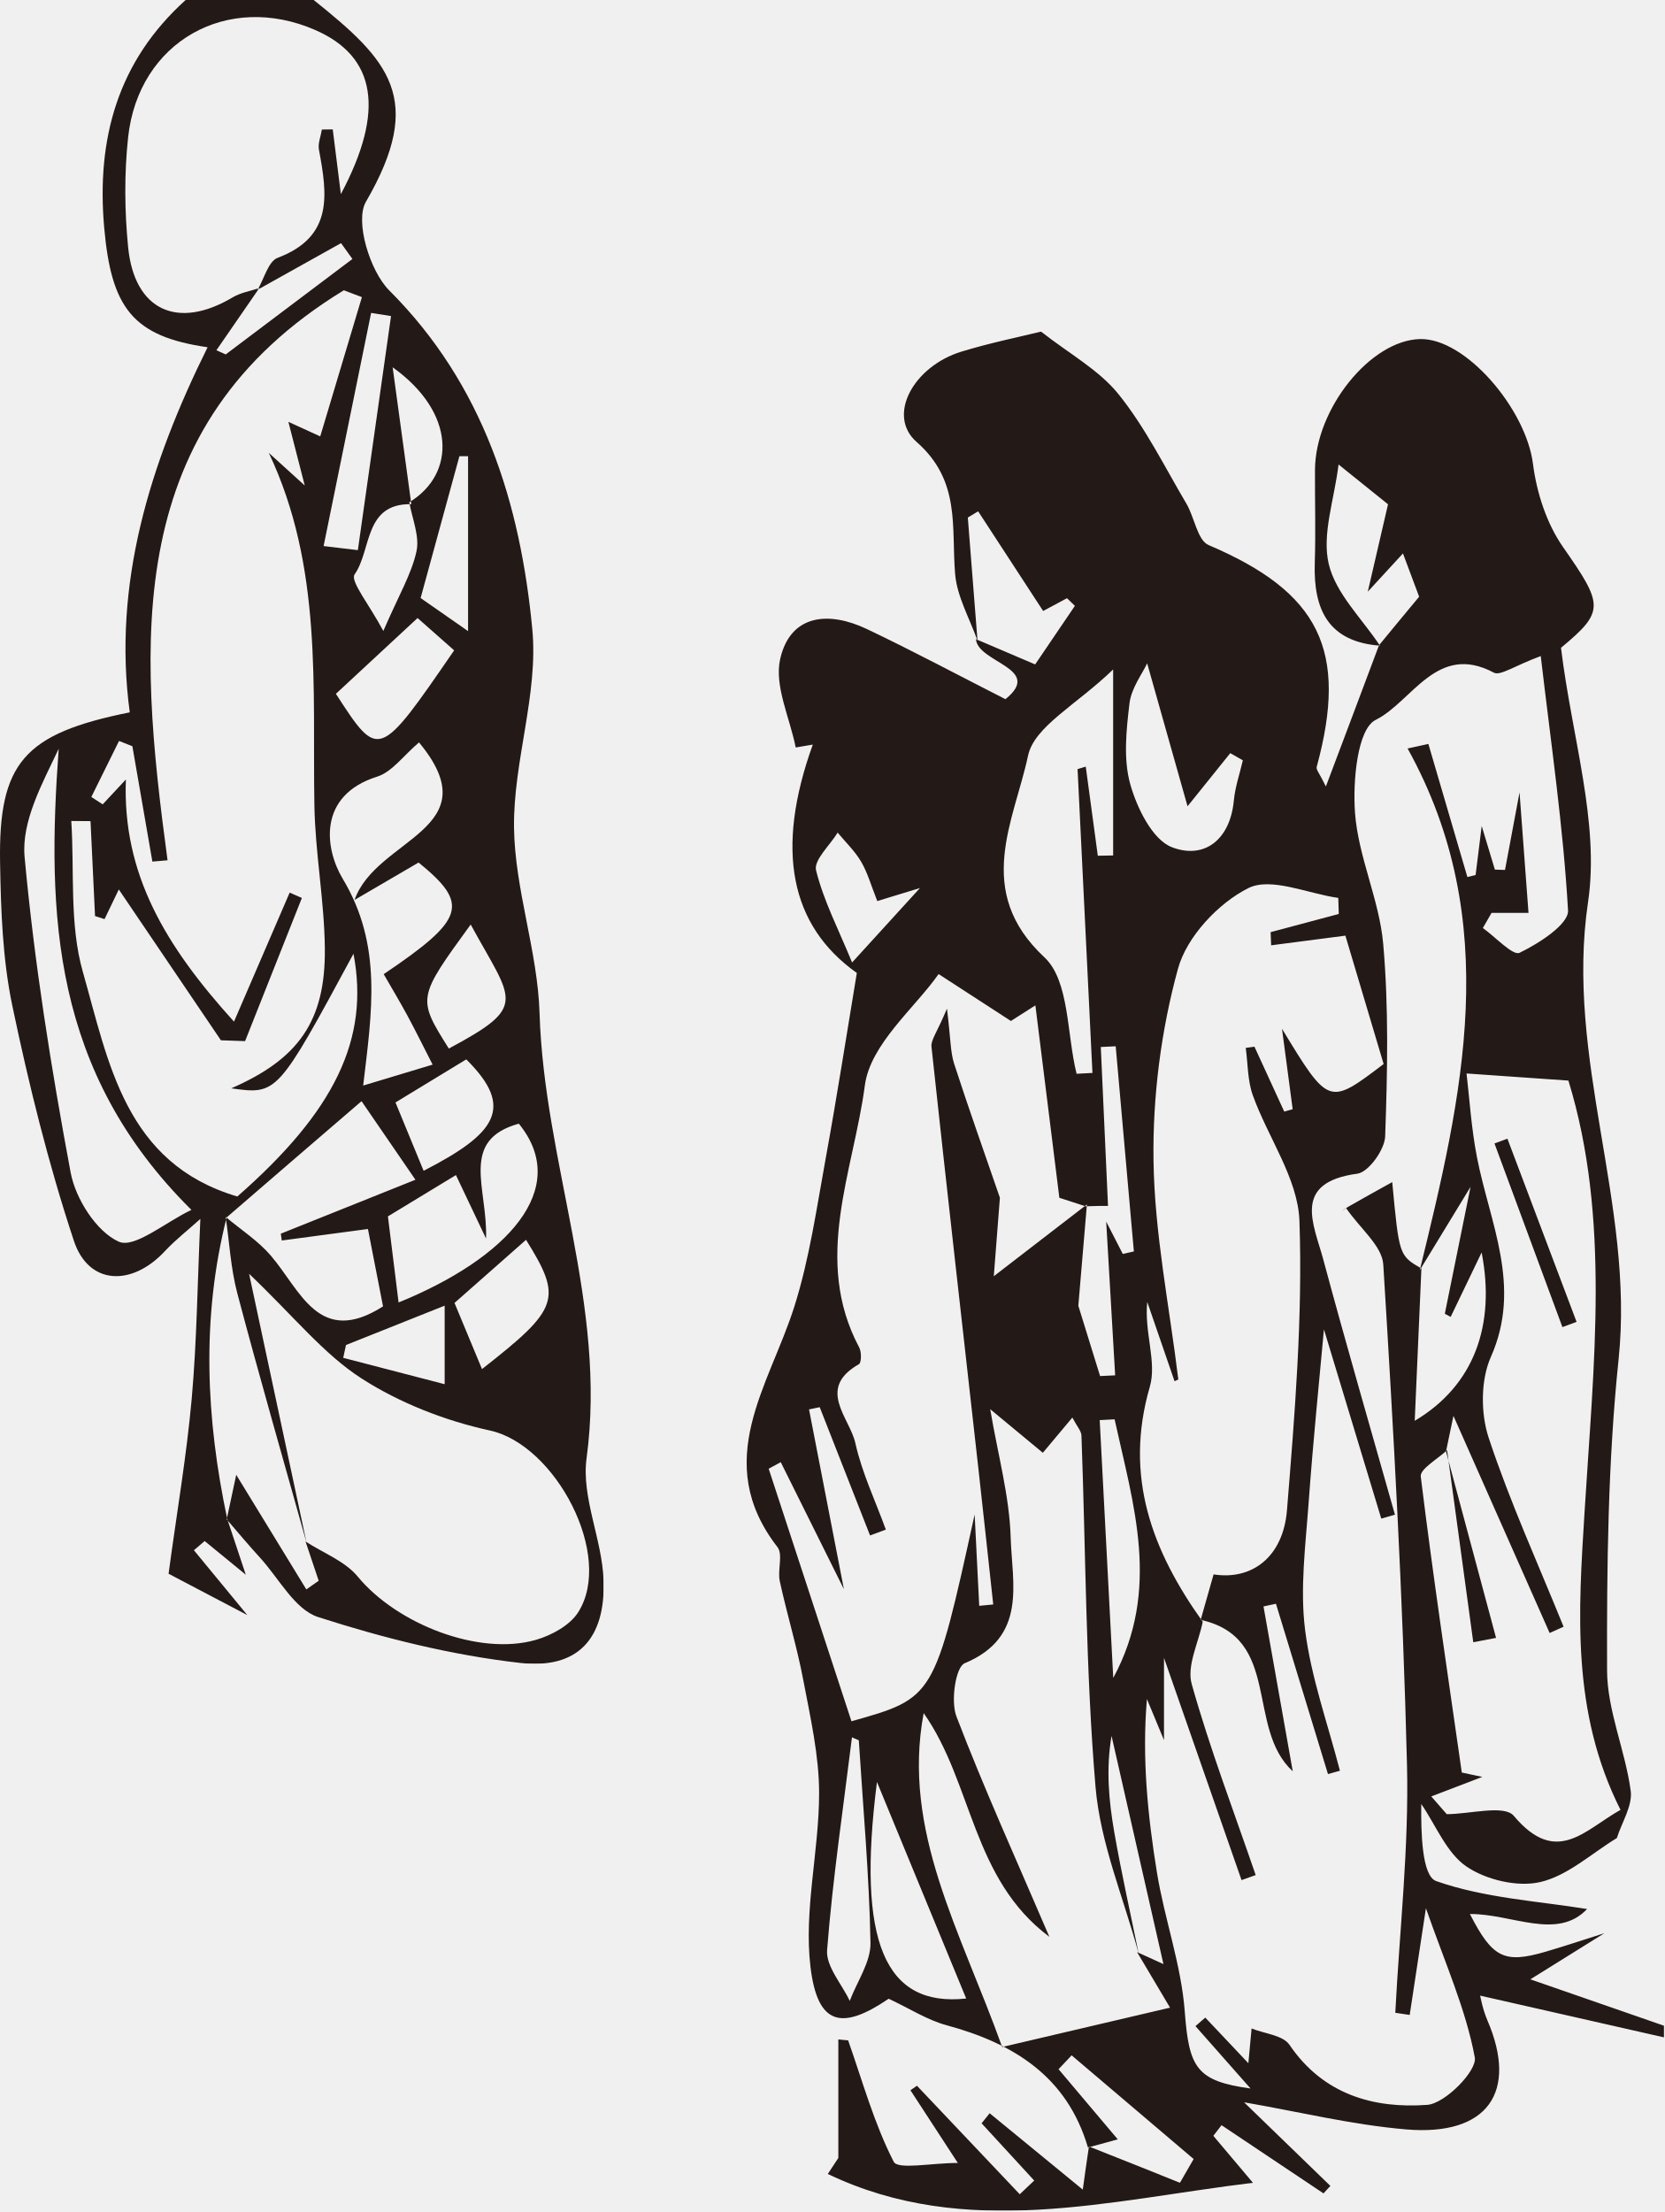
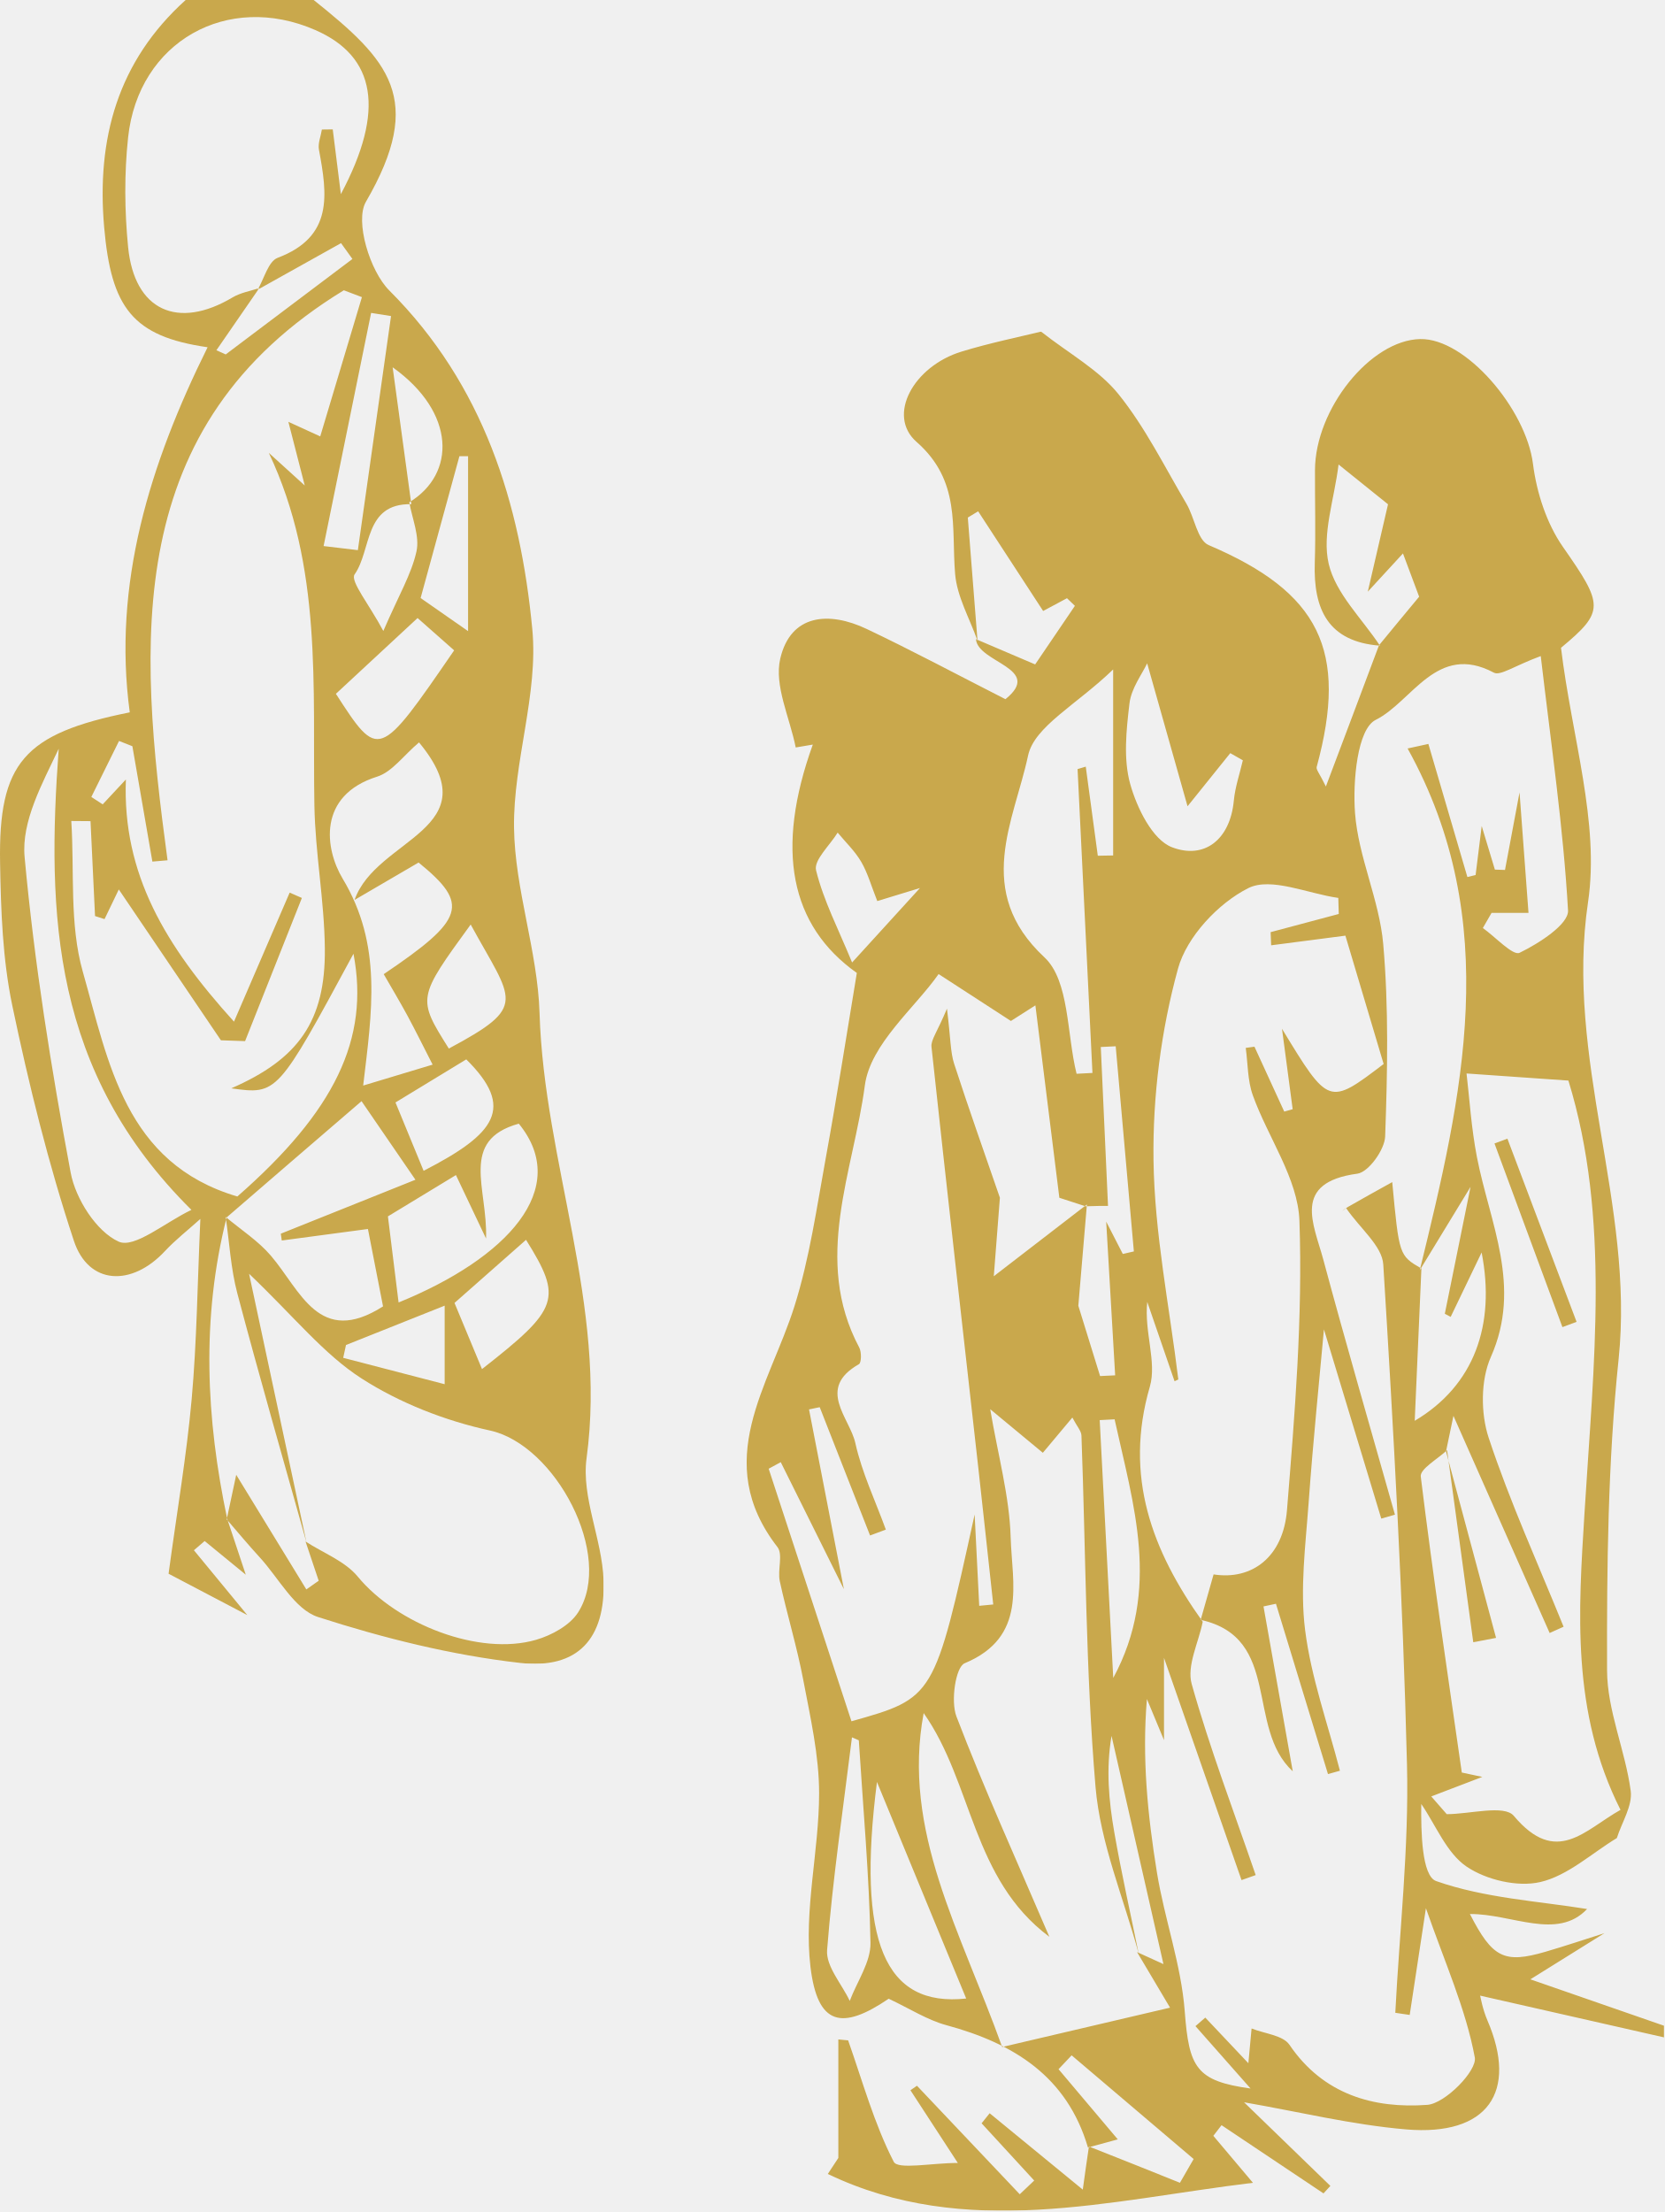
<svg xmlns="http://www.w3.org/2000/svg" xmlns:xlink="http://www.w3.org/1999/xlink" width="143px" height="190px" viewBox="0 0 143 190" version="1.1">
  <defs>
    <polygon id="path-1" points="0.141 0.595 78.948 0.595 78.948 162 0.141 162" />
    <polygon id="path-3" points="0 0.113 51.858 0.113 51.858 143.024 0 143.024" />
  </defs>
  <g id="页面-1" stroke="none" stroke-width="1" fill="none" fill-rule="evenodd">
    <g id="桌面端-HD备份-2" transform="translate(-874, -786)">
      <g id="figure26" transform="translate(874, 785)">
        <g id="编组" transform="translate(64, 28.887)">
          <mask id="mask-2" fill="white">
            <use xlink:href="#path-1" />
          </mask>
          <g id="Clip-2" />
-           <path d="M11.363,49.51 C10.837,48.189 10.536,47.085 9.978,46.132 C9.443,45.217 8.642,44.458 7.959,43.63 C7.294,44.722 5.889,45.994 6.104,46.869 C6.744,49.47 8.02,51.914 9.199,54.786 C11.416,52.355 12.879,50.749 15.03,48.39 C13.295,48.92 12.321,49.217 11.363,49.51 L11.363,49.51 Z M31.75,94.026 C31.323,94.048 30.897,94.071 30.47,94.093 C30.858,101.476 31.246,108.858 31.634,116.24 C35.75,108.622 33.352,101.345 31.75,94.026 L31.75,94.026 Z M9.776,121.597 C9.58,121.512 9.384,121.427 9.188,121.342 C8.437,127.429 7.531,133.504 7.052,139.613 C6.943,141.009 8.309,142.521 8.997,143.98 C9.624,142.317 10.81,140.644 10.779,138.992 C10.671,133.19 10.143,127.395 9.776,121.597 L9.776,121.597 Z M11.335,125.174 C9.582,138.938 12.018,144.527 19.001,143.777 C16.471,137.64 13.897,131.393 11.335,125.174 L11.335,125.174 Z M34.547,29.089 C34.122,30.001 33.184,31.219 33.028,32.53 C32.754,34.829 32.488,37.318 33.097,39.48 C33.675,41.523 34.999,44.24 36.677,44.886 C39.449,45.953 41.673,44.249 41.992,40.885 C42.102,39.716 42.501,38.573 42.767,37.419 C42.407,37.214 42.048,37.009 41.687,36.804 C40.624,38.125 39.56,39.447 38.016,41.368 C36.822,37.142 35.81,33.561 34.547,29.089 L34.547,29.089 Z M28.569,38.175 C28.803,38.104 29.038,38.033 29.272,37.963 C29.617,40.514 29.963,43.065 30.307,45.616 C30.747,45.609 31.185,45.601 31.625,45.593 L31.625,29.616 C28.473,32.661 24.851,34.509 24.316,37.016 C23.114,42.645 19.618,48.653 25.72,54.341 C27.877,56.351 27.633,60.936 28.484,64.345 C28.939,64.321 29.393,64.296 29.847,64.273 C29.422,55.573 28.995,46.874 28.569,38.175 L28.569,38.175 Z M58.106,81.071 C57.924,85.23 57.741,89.389 57.532,94.153 C62.647,91.121 64.491,85.913 63.279,79.693 C62.321,81.687 61.47,83.457 60.62,85.227 C60.452,85.138 60.285,85.048 60.117,84.959 C60.779,81.696 61.441,78.432 62.328,74.056 C60.404,77.214 59.185,79.214 57.967,81.213 C61.622,66.256 65.175,51.3 56.921,36.404 L58.705,36.014 L62.056,47.446 L62.762,47.273 C62.9,46.166 63.038,45.061 63.286,43.062 C63.836,44.881 64.127,45.844 64.418,46.808 C64.708,46.818 64.997,46.827 65.287,46.837 C65.643,44.937 66,43.037 66.536,40.178 C66.834,44.179 67.055,47.152 67.306,50.527 L64.132,50.527 C63.883,50.959 63.634,51.392 63.384,51.825 C64.463,52.59 65.966,54.231 66.54,53.953 C68.198,53.151 70.769,51.502 70.702,50.316 C70.299,43.201 69.255,36.124 68.358,28.466 C66.068,29.314 64.885,30.187 64.328,29.889 C59.426,27.277 57.313,32.391 54.181,33.946 C52.601,34.73 52.2,39.216 52.403,41.944 C52.687,45.737 54.494,49.41 54.826,53.206 C55.306,58.681 55.188,64.225 54.992,69.728 C54.951,70.867 53.564,72.797 52.605,72.926 C46.949,73.685 48.858,77.257 49.675,80.292 C51.645,87.622 53.77,94.911 55.833,102.217 C55.441,102.328 55.05,102.441 54.658,102.553 C52.888,96.713 51.119,90.873 49.733,86.299 C49.36,90.448 48.805,95.821 48.417,101.204 C48.154,104.84 47.666,108.551 48.115,112.123 C48.63,116.213 50.069,120.187 51.106,124.211 C50.764,124.307 50.422,124.403 50.08,124.497 C48.59,119.621 47.1,114.744 45.611,109.868 C45.255,109.945 44.898,110.021 44.541,110.097 C45.358,114.703 46.176,119.31 47.054,124.259 C42.995,120.521 46.126,112.788 39.144,111.251 C39.483,110.058 39.822,108.865 40.253,107.346 C43.533,107.865 46.23,105.87 46.558,101.825 C47.228,93.56 47.917,85.24 47.628,76.978 C47.501,73.344 44.924,69.821 43.622,66.189 C43.168,64.923 43.203,63.483 43.015,62.122 L43.765,62.02 C44.618,63.877 45.47,65.736 46.323,67.593 L47.047,67.388 C46.758,65.213 46.468,63.038 46.129,60.478 C50.147,67.088 50.147,67.088 54.861,63.506 C53.747,59.764 52.616,55.971 51.576,52.481 C49.209,52.788 47.203,53.049 45.198,53.31 C45.183,52.933 45.169,52.556 45.153,52.18 C47.104,51.659 49.055,51.139 51.007,50.619 C50.993,50.159 50.979,49.7 50.966,49.24 C48.344,48.871 45.184,47.423 43.237,48.398 C40.652,49.692 37.947,52.583 37.197,55.312 C35.741,60.607 35.017,66.274 35.092,71.772 C35.176,78.057 36.461,84.325 37.223,90.602 C37.116,90.653 37.009,90.704 36.901,90.755 C36.12,88.485 35.339,86.214 34.556,83.945 C34.277,86.487 35.393,89.105 34.778,91.219 C32.535,98.931 34.971,105.326 39.32,111.415 C38.964,113.209 37.931,115.193 38.373,116.762 C39.933,122.31 41.997,127.715 43.87,133.174 C43.465,133.318 43.059,133.46 42.654,133.604 C40.417,127.193 38.18,120.782 35.993,114.514 L35.993,121.581 C35.147,119.545 34.837,118.798 34.526,118.051 C34.094,123.126 34.593,128.068 35.388,132.961 C36.037,136.955 37.471,140.859 37.774,144.863 C38.14,149.711 38.752,150.86 43.429,151.506 C41.932,149.811 40.314,147.98 38.697,146.148 C38.978,145.904 39.259,145.659 39.54,145.415 C40.709,146.654 41.879,147.891 43.241,149.333 C43.363,148.019 43.44,147.184 43.517,146.349 C44.629,146.798 46.212,146.927 46.771,147.751 C49.676,152.029 54.009,153.247 58.61,152.91 C60.147,152.798 62.904,149.976 62.693,148.838 C61.927,144.698 60.141,140.747 58.494,136.019 C57.937,139.68 57.518,142.433 57.1,145.186 C56.688,145.124 56.275,145.064 55.863,145.002 C56.229,137.902 57.042,130.791 56.868,123.705 C56.514,109.369 55.718,95.04 54.83,80.726 C54.73,79.131 52.849,77.647 51.641,75.889 C51.057,76.328 51.4,76.013 51.793,75.784 C53.026,75.07 54.279,74.387 55.6,73.65 C56.192,79.958 56.192,79.958 58.106,81.071 L58.106,81.071 Z M60.321,96.664 C59.526,97.427 57.971,98.283 58.051,98.94 C59.091,107.432 60.363,115.895 61.576,124.365 C62.164,124.49 62.751,124.616 63.339,124.741 L58.953,126.417 C59.396,126.925 59.839,127.433 60.282,127.94 C62.258,127.94 65.22,127.11 66.039,128.082 C69.707,132.446 72.112,129.311 75.21,127.57 C70.961,119.15 71.598,110.486 72.121,101.998 C72.899,89.335 74.357,76.712 70.734,64.93 C67.885,64.731 65.426,64.559 61.983,64.319 C62.23,66.38 62.384,68.983 62.879,71.518 C63.983,77.18 66.771,82.597 64.072,88.67 C63.191,90.653 63.192,93.515 63.885,95.613 C65.709,101.128 68.134,106.445 70.32,111.841 C69.921,112.021 69.522,112.199 69.123,112.379 C66.488,106.432 63.852,100.484 60.858,93.727 C60.519,95.35 60.37,96.066 60.22,96.781 L60.321,96.664 Z M33.82,139.929 C32.533,135.155 30.52,130.442 30.111,125.594 C29.263,115.573 29.277,105.481 28.902,95.419 C28.886,95.017 28.514,94.628 28.121,93.873 C27.173,95.006 26.412,95.913 25.586,96.9 C24.087,95.658 22.718,94.525 21.064,93.155 C21.737,97.133 22.717,100.634 22.821,104.16 C22.937,108.101 24.285,112.72 18.867,114.98 C18.09,115.303 17.659,118.236 18.16,119.542 C20.543,125.765 23.303,131.842 26.146,138.475 C19.467,133.488 19.575,125.261 15.348,119.26 C13.454,129.384 18.515,137.962 22.091,147.94 C26.689,146.863 31.409,145.757 36.513,144.561 C35.058,142.114 34.362,140.943 33.68,139.787 C34.339,140.087 34.997,140.388 35.946,140.82 C34.392,133.992 32.94,127.605 31.488,121.218 C30.999,124.059 31.253,126.798 31.723,129.498 C32.332,132.991 33.113,136.453 33.82,139.929 L33.82,139.929 Z M29.255,75.727 C28.505,75.484 27.755,75.24 27.004,74.996 C26.317,69.488 25.632,63.979 24.945,58.469 C24.244,58.916 23.543,59.363 22.842,59.81 C21.183,58.734 19.523,57.656 16.63,55.78 C14.607,58.675 10.763,61.79 10.294,65.35 C9.322,72.724 5.786,80.304 9.814,87.862 C10.018,88.245 10.006,89.164 9.785,89.29 C6.106,91.385 8.994,93.884 9.477,96.061 C10.042,98.609 11.199,101.026 12.098,103.499 C11.647,103.667 11.195,103.835 10.743,104.003 C9.301,100.33 7.86,96.656 6.418,92.983 C6.112,93.047 5.805,93.111 5.5,93.175 C6.441,98.029 7.383,102.883 8.495,108.615 C6.426,104.452 4.749,101.079 3.071,97.706 C2.725,97.894 2.379,98.081 2.033,98.27 C4.409,105.516 6.784,112.762 9.145,119.962 C16.266,117.956 16.266,117.956 19.727,102.198 C19.888,105.406 20.004,107.726 20.12,110.045 C20.521,110.006 20.923,109.967 21.324,109.929 C20.9,106.044 20.485,102.159 20.051,98.277 C18.697,86.195 17.322,74.116 16.019,62.03 C15.956,61.44 16.501,60.784 17.349,58.752 C17.673,61.364 17.64,62.482 17.965,63.483 C19.214,67.339 20.576,71.158 21.896,74.991 C21.756,76.802 21.615,78.613 21.372,81.735 C24.89,79.023 27.131,77.296 29.371,75.571 C29.11,78.644 28.85,81.718 28.634,84.271 C29.29,86.391 29.896,88.35 30.503,90.31 L31.798,90.248 C31.561,86.194 31.325,82.139 31.028,77.044 C31.87,78.682 32.162,79.251 32.454,79.821 C32.771,79.748 33.088,79.676 33.405,79.605 C32.884,73.731 32.365,67.857 31.844,61.983 C31.418,62.003 30.991,62.024 30.564,62.045 C30.773,66.635 30.981,71.226 31.184,75.694 C30.778,75.694 30.032,75.694 29.255,75.727 L29.255,75.727 Z M73.827,138.164 C71.649,139.522 69.47,140.879 67.467,142.128 C71.043,143.368 74.995,144.74 78.948,146.113 L78.948,147.113 C73.673,145.915 68.398,144.718 63.15,143.527 C63.185,143.65 63.364,144.695 63.771,145.641 C66.43,151.813 63.794,155.607 56.81,155.02 C52.147,154.627 47.546,153.496 42.87,152.688 C45.524,155.26 47.905,157.566 50.286,159.872 C50.09,160.086 49.893,160.3 49.696,160.514 C46.776,158.562 43.857,156.61 40.937,154.656 C40.702,154.961 40.467,155.266 40.232,155.57 C41.354,156.9 42.475,158.229 43.634,159.604 C31.293,161.096 18.946,164.526 7.113,158.845 C7.415,158.387 7.716,157.929 8.017,157.471 L8.017,147.29 C8.298,147.318 8.579,147.345 8.859,147.371 C10.098,150.881 11.092,154.518 12.776,157.798 C13.135,158.496 16.015,157.9 18.282,157.9 C16.686,155.451 15.449,153.553 14.211,151.654 C14.398,151.526 14.585,151.397 14.772,151.269 C17.716,154.375 20.659,157.483 23.602,160.589 C24.016,160.196 24.43,159.803 24.843,159.41 C23.338,157.772 21.831,156.133 20.325,154.494 C20.555,154.206 20.786,153.918 21.016,153.631 C23.62,155.765 26.222,157.9 29.016,160.191 C29.199,158.876 29.363,157.689 29.545,156.486 C32.162,157.515 34.762,158.559 37.363,159.603 C37.756,158.922 38.147,158.242 38.54,157.562 C35.047,154.593 31.552,151.624 28.059,148.656 C27.684,149.053 27.31,149.45 26.935,149.848 C28.654,151.883 30.372,153.918 32.023,155.874 C31.331,156.064 30.395,156.319 29.461,156.574 C27.66,150.458 23.074,147.63 17.296,146.065 C15.645,145.617 14.14,144.636 12.343,143.794 C8.335,146.517 6.228,146.126 5.622,141.044 C5.043,136.182 6.362,131.123 6.366,126.151 C6.368,122.906 5.616,119.639 5.006,116.419 C4.465,113.565 3.605,110.772 2.988,107.93 C2.78,106.972 3.283,105.639 2.787,104.998 C-2.934,97.612 2.084,91.152 4.239,84.337 C5.547,80.204 6.158,75.841 6.942,71.555 C7.902,66.303 8.717,61.025 9.606,55.685 C3.87,51.616 2.571,45.091 5.824,36.069 C5.335,36.152 4.845,36.235 4.356,36.317 C3.849,33.758 2.489,31 3.028,28.686 C3.923,24.849 7.217,24.604 10.447,26.135 C14.321,27.972 18.105,29.999 22.372,32.17 C25.676,29.512 20.001,29.051 19.837,27.012 C21.477,27.712 23.117,28.411 24.925,29.183 C25.923,27.712 27.132,25.932 28.34,24.152 C28.113,23.934 27.886,23.715 27.659,23.496 C26.825,23.944 25.991,24.391 25.611,24.594 C23.62,21.54 21.824,18.786 20.028,16.032 L19.14,16.569 C19.419,20.096 19.697,23.623 19.974,27.151 C19.303,25.241 18.213,23.367 18.05,21.415 C17.713,17.383 18.554,13.417 14.735,10.068 C12.157,7.805 14.47,3.574 18.605,2.312 C21.076,1.557 23.621,1.043 25.429,0.595 C27.858,2.502 30.408,3.887 32.087,5.973 C34.383,8.825 36.039,12.197 37.919,15.376 C38.615,16.554 38.865,18.522 39.829,18.933 C49.34,22.986 51.843,27.958 49.109,37.993 C49.048,38.219 49.354,38.544 49.9,39.668 C51.57,35.24 53.021,31.394 54.463,27.539 C55.605,26.145 56.757,24.758 57.912,23.368 C57.442,22.111 56.987,20.892 56.522,19.651 C55.713,20.531 55.1,21.196 53.5,22.935 C54.261,19.648 54.706,17.727 55.238,15.429 C54.254,14.637 52.663,13.357 50.989,12.011 C50.617,15.052 49.546,17.995 50.143,20.548 C50.74,23.094 53.008,25.247 54.543,27.573 C50.093,27.236 48.816,24.446 48.946,20.462 C49.032,17.804 48.951,15.14 48.964,12.48 C48.989,7.231 53.738,1.328 57.998,1.237 C61.909,1.152 67.094,7.246 67.691,11.96 C68.004,14.424 68.861,17.078 70.266,19.092 C73.755,24.087 73.872,24.623 70.098,27.756 C71.03,35.458 73.433,42.782 72.421,49.6 C70.424,63.043 76.427,75.603 75.047,88.854 C74.124,97.708 74.029,106.675 74.055,115.591 C74.065,119.035 75.617,122.452 76.085,125.933 C76.257,127.209 75.325,128.635 74.896,129.992 C72.717,131.314 70.674,133.229 68.314,133.773 C66.367,134.223 63.68,133.59 61.991,132.448 C60.267,131.281 59.359,128.908 58.093,127.065 C58.067,129.444 58.13,133.252 59.377,133.69 C63.54,135.152 68.127,135.406 72.338,136.088 C69.769,138.811 65.865,136.489 62.273,136.518 C64.21,140.293 65.217,140.796 68.776,139.756 C70.47,139.261 72.144,138.697 73.827,138.164 L73.827,138.164 Z" id="Fill-1" fill="#231916" mask="url(#mask-2)" />
+           <path d="M11.363,49.51 C10.837,48.189 10.536,47.085 9.978,46.132 C9.443,45.217 8.642,44.458 7.959,43.63 C7.294,44.722 5.889,45.994 6.104,46.869 C6.744,49.47 8.02,51.914 9.199,54.786 C11.416,52.355 12.879,50.749 15.03,48.39 C13.295,48.92 12.321,49.217 11.363,49.51 L11.363,49.51 Z M31.75,94.026 C31.323,94.048 30.897,94.071 30.47,94.093 C30.858,101.476 31.246,108.858 31.634,116.24 C35.75,108.622 33.352,101.345 31.75,94.026 L31.75,94.026 Z M9.776,121.597 C9.58,121.512 9.384,121.427 9.188,121.342 C8.437,127.429 7.531,133.504 7.052,139.613 C6.943,141.009 8.309,142.521 8.997,143.98 C9.624,142.317 10.81,140.644 10.779,138.992 C10.671,133.19 10.143,127.395 9.776,121.597 L9.776,121.597 Z M11.335,125.174 C9.582,138.938 12.018,144.527 19.001,143.777 C16.471,137.64 13.897,131.393 11.335,125.174 L11.335,125.174 Z M34.547,29.089 C34.122,30.001 33.184,31.219 33.028,32.53 C32.754,34.829 32.488,37.318 33.097,39.48 C33.675,41.523 34.999,44.24 36.677,44.886 C39.449,45.953 41.673,44.249 41.992,40.885 C42.102,39.716 42.501,38.573 42.767,37.419 C42.407,37.214 42.048,37.009 41.687,36.804 C40.624,38.125 39.56,39.447 38.016,41.368 C36.822,37.142 35.81,33.561 34.547,29.089 L34.547,29.089 Z M28.569,38.175 C28.803,38.104 29.038,38.033 29.272,37.963 C29.617,40.514 29.963,43.065 30.307,45.616 C30.747,45.609 31.185,45.601 31.625,45.593 L31.625,29.616 C28.473,32.661 24.851,34.509 24.316,37.016 C23.114,42.645 19.618,48.653 25.72,54.341 C27.877,56.351 27.633,60.936 28.484,64.345 C28.939,64.321 29.393,64.296 29.847,64.273 C29.422,55.573 28.995,46.874 28.569,38.175 L28.569,38.175 Z M58.106,81.071 C57.924,85.23 57.741,89.389 57.532,94.153 C62.647,91.121 64.491,85.913 63.279,79.693 C62.321,81.687 61.47,83.457 60.62,85.227 C60.452,85.138 60.285,85.048 60.117,84.959 C60.779,81.696 61.441,78.432 62.328,74.056 C60.404,77.214 59.185,79.214 57.967,81.213 C61.622,66.256 65.175,51.3 56.921,36.404 L58.705,36.014 L62.056,47.446 L62.762,47.273 C62.9,46.166 63.038,45.061 63.286,43.062 C63.836,44.881 64.127,45.844 64.418,46.808 C64.708,46.818 64.997,46.827 65.287,46.837 C65.643,44.937 66,43.037 66.536,40.178 C66.834,44.179 67.055,47.152 67.306,50.527 L64.132,50.527 C63.883,50.959 63.634,51.392 63.384,51.825 C64.463,52.59 65.966,54.231 66.54,53.953 C68.198,53.151 70.769,51.502 70.702,50.316 C70.299,43.201 69.255,36.124 68.358,28.466 C66.068,29.314 64.885,30.187 64.328,29.889 C59.426,27.277 57.313,32.391 54.181,33.946 C52.601,34.73 52.2,39.216 52.403,41.944 C52.687,45.737 54.494,49.41 54.826,53.206 C55.306,58.681 55.188,64.225 54.992,69.728 C54.951,70.867 53.564,72.797 52.605,72.926 C46.949,73.685 48.858,77.257 49.675,80.292 C51.645,87.622 53.77,94.911 55.833,102.217 C55.441,102.328 55.05,102.441 54.658,102.553 C52.888,96.713 51.119,90.873 49.733,86.299 C49.36,90.448 48.805,95.821 48.417,101.204 C48.154,104.84 47.666,108.551 48.115,112.123 C48.63,116.213 50.069,120.187 51.106,124.211 C50.764,124.307 50.422,124.403 50.08,124.497 C48.59,119.621 47.1,114.744 45.611,109.868 C45.255,109.945 44.898,110.021 44.541,110.097 C45.358,114.703 46.176,119.31 47.054,124.259 C42.995,120.521 46.126,112.788 39.144,111.251 C39.483,110.058 39.822,108.865 40.253,107.346 C43.533,107.865 46.23,105.87 46.558,101.825 C47.228,93.56 47.917,85.24 47.628,76.978 C47.501,73.344 44.924,69.821 43.622,66.189 C43.168,64.923 43.203,63.483 43.015,62.122 L43.765,62.02 C44.618,63.877 45.47,65.736 46.323,67.593 L47.047,67.388 C46.758,65.213 46.468,63.038 46.129,60.478 C50.147,67.088 50.147,67.088 54.861,63.506 C53.747,59.764 52.616,55.971 51.576,52.481 C49.209,52.788 47.203,53.049 45.198,53.31 C45.183,52.933 45.169,52.556 45.153,52.18 C47.104,51.659 49.055,51.139 51.007,50.619 C50.993,50.159 50.979,49.7 50.966,49.24 C48.344,48.871 45.184,47.423 43.237,48.398 C40.652,49.692 37.947,52.583 37.197,55.312 C35.741,60.607 35.017,66.274 35.092,71.772 C35.176,78.057 36.461,84.325 37.223,90.602 C37.116,90.653 37.009,90.704 36.901,90.755 C36.12,88.485 35.339,86.214 34.556,83.945 C34.277,86.487 35.393,89.105 34.778,91.219 C32.535,98.931 34.971,105.326 39.32,111.415 C38.964,113.209 37.931,115.193 38.373,116.762 C39.933,122.31 41.997,127.715 43.87,133.174 C43.465,133.318 43.059,133.46 42.654,133.604 C40.417,127.193 38.18,120.782 35.993,114.514 L35.993,121.581 C35.147,119.545 34.837,118.798 34.526,118.051 C34.094,123.126 34.593,128.068 35.388,132.961 C36.037,136.955 37.471,140.859 37.774,144.863 C38.14,149.711 38.752,150.86 43.429,151.506 C41.932,149.811 40.314,147.98 38.697,146.148 C38.978,145.904 39.259,145.659 39.54,145.415 C40.709,146.654 41.879,147.891 43.241,149.333 C43.363,148.019 43.44,147.184 43.517,146.349 C44.629,146.798 46.212,146.927 46.771,147.751 C49.676,152.029 54.009,153.247 58.61,152.91 C60.147,152.798 62.904,149.976 62.693,148.838 C61.927,144.698 60.141,140.747 58.494,136.019 C57.937,139.68 57.518,142.433 57.1,145.186 C56.688,145.124 56.275,145.064 55.863,145.002 C56.229,137.902 57.042,130.791 56.868,123.705 C56.514,109.369 55.718,95.04 54.83,80.726 C54.73,79.131 52.849,77.647 51.641,75.889 C51.057,76.328 51.4,76.013 51.793,75.784 C53.026,75.07 54.279,74.387 55.6,73.65 C56.192,79.958 56.192,79.958 58.106,81.071 L58.106,81.071 Z M60.321,96.664 C59.526,97.427 57.971,98.283 58.051,98.94 C59.091,107.432 60.363,115.895 61.576,124.365 C62.164,124.49 62.751,124.616 63.339,124.741 L58.953,126.417 C59.396,126.925 59.839,127.433 60.282,127.94 C62.258,127.94 65.22,127.11 66.039,128.082 C69.707,132.446 72.112,129.311 75.21,127.57 C70.961,119.15 71.598,110.486 72.121,101.998 C72.899,89.335 74.357,76.712 70.734,64.93 C67.885,64.731 65.426,64.559 61.983,64.319 C62.23,66.38 62.384,68.983 62.879,71.518 C63.983,77.18 66.771,82.597 64.072,88.67 C63.191,90.653 63.192,93.515 63.885,95.613 C65.709,101.128 68.134,106.445 70.32,111.841 C69.921,112.021 69.522,112.199 69.123,112.379 C66.488,106.432 63.852,100.484 60.858,93.727 C60.519,95.35 60.37,96.066 60.22,96.781 L60.321,96.664 Z M33.82,139.929 C32.533,135.155 30.52,130.442 30.111,125.594 C29.263,115.573 29.277,105.481 28.902,95.419 C28.886,95.017 28.514,94.628 28.121,93.873 C27.173,95.006 26.412,95.913 25.586,96.9 C24.087,95.658 22.718,94.525 21.064,93.155 C21.737,97.133 22.717,100.634 22.821,104.16 C22.937,108.101 24.285,112.72 18.867,114.98 C18.09,115.303 17.659,118.236 18.16,119.542 C20.543,125.765 23.303,131.842 26.146,138.475 C19.467,133.488 19.575,125.261 15.348,119.26 C13.454,129.384 18.515,137.962 22.091,147.94 C26.689,146.863 31.409,145.757 36.513,144.561 C35.058,142.114 34.362,140.943 33.68,139.787 C34.339,140.087 34.997,140.388 35.946,140.82 C34.392,133.992 32.94,127.605 31.488,121.218 C30.999,124.059 31.253,126.798 31.723,129.498 C32.332,132.991 33.113,136.453 33.82,139.929 L33.82,139.929 Z M29.255,75.727 C28.505,75.484 27.755,75.24 27.004,74.996 C26.317,69.488 25.632,63.979 24.945,58.469 C24.244,58.916 23.543,59.363 22.842,59.81 C21.183,58.734 19.523,57.656 16.63,55.78 C14.607,58.675 10.763,61.79 10.294,65.35 C9.322,72.724 5.786,80.304 9.814,87.862 C10.018,88.245 10.006,89.164 9.785,89.29 C6.106,91.385 8.994,93.884 9.477,96.061 C10.042,98.609 11.199,101.026 12.098,103.499 C11.647,103.667 11.195,103.835 10.743,104.003 C9.301,100.33 7.86,96.656 6.418,92.983 C6.112,93.047 5.805,93.111 5.5,93.175 C6.441,98.029 7.383,102.883 8.495,108.615 C6.426,104.452 4.749,101.079 3.071,97.706 C2.725,97.894 2.379,98.081 2.033,98.27 C4.409,105.516 6.784,112.762 9.145,119.962 C16.266,117.956 16.266,117.956 19.727,102.198 C19.888,105.406 20.004,107.726 20.12,110.045 C20.521,110.006 20.923,109.967 21.324,109.929 C20.9,106.044 20.485,102.159 20.051,98.277 C18.697,86.195 17.322,74.116 16.019,62.03 C15.956,61.44 16.501,60.784 17.349,58.752 C17.673,61.364 17.64,62.482 17.965,63.483 C19.214,67.339 20.576,71.158 21.896,74.991 C21.756,76.802 21.615,78.613 21.372,81.735 C24.89,79.023 27.131,77.296 29.371,75.571 C29.11,78.644 28.85,81.718 28.634,84.271 C29.29,86.391 29.896,88.35 30.503,90.31 L31.798,90.248 C31.561,86.194 31.325,82.139 31.028,77.044 C31.87,78.682 32.162,79.251 32.454,79.821 C32.771,79.748 33.088,79.676 33.405,79.605 C32.884,73.731 32.365,67.857 31.844,61.983 C31.418,62.003 30.991,62.024 30.564,62.045 C30.773,66.635 30.981,71.226 31.184,75.694 C30.778,75.694 30.032,75.694 29.255,75.727 L29.255,75.727 Z M73.827,138.164 C71.649,139.522 69.47,140.879 67.467,142.128 C71.043,143.368 74.995,144.74 78.948,146.113 L78.948,147.113 C73.673,145.915 68.398,144.718 63.15,143.527 C63.185,143.65 63.364,144.695 63.771,145.641 C66.43,151.813 63.794,155.607 56.81,155.02 C52.147,154.627 47.546,153.496 42.87,152.688 C45.524,155.26 47.905,157.566 50.286,159.872 C50.09,160.086 49.893,160.3 49.696,160.514 C46.776,158.562 43.857,156.61 40.937,154.656 C40.702,154.961 40.467,155.266 40.232,155.57 C41.354,156.9 42.475,158.229 43.634,159.604 C31.293,161.096 18.946,164.526 7.113,158.845 C7.415,158.387 7.716,157.929 8.017,157.471 L8.017,147.29 C8.298,147.318 8.579,147.345 8.859,147.371 C10.098,150.881 11.092,154.518 12.776,157.798 C13.135,158.496 16.015,157.9 18.282,157.9 C16.686,155.451 15.449,153.553 14.211,151.654 C14.398,151.526 14.585,151.397 14.772,151.269 C17.716,154.375 20.659,157.483 23.602,160.589 C24.016,160.196 24.43,159.803 24.843,159.41 C23.338,157.772 21.831,156.133 20.325,154.494 C20.555,154.206 20.786,153.918 21.016,153.631 C23.62,155.765 26.222,157.9 29.016,160.191 C29.199,158.876 29.363,157.689 29.545,156.486 C32.162,157.515 34.762,158.559 37.363,159.603 C37.756,158.922 38.147,158.242 38.54,157.562 C35.047,154.593 31.552,151.624 28.059,148.656 C27.684,149.053 27.31,149.45 26.935,149.848 C28.654,151.883 30.372,153.918 32.023,155.874 C31.331,156.064 30.395,156.319 29.461,156.574 C27.66,150.458 23.074,147.63 17.296,146.065 C15.645,145.617 14.14,144.636 12.343,143.794 C8.335,146.517 6.228,146.126 5.622,141.044 C5.043,136.182 6.362,131.123 6.366,126.151 C6.368,122.906 5.616,119.639 5.006,116.419 C4.465,113.565 3.605,110.772 2.988,107.93 C2.78,106.972 3.283,105.639 2.787,104.998 C-2.934,97.612 2.084,91.152 4.239,84.337 C5.547,80.204 6.158,75.841 6.942,71.555 C7.902,66.303 8.717,61.025 9.606,55.685 C3.87,51.616 2.571,45.091 5.824,36.069 C5.335,36.152 4.845,36.235 4.356,36.317 C3.849,33.758 2.489,31 3.028,28.686 C3.923,24.849 7.217,24.604 10.447,26.135 C14.321,27.972 18.105,29.999 22.372,32.17 C25.676,29.512 20.001,29.051 19.837,27.012 C21.477,27.712 23.117,28.411 24.925,29.183 C25.923,27.712 27.132,25.932 28.34,24.152 C28.113,23.934 27.886,23.715 27.659,23.496 C26.825,23.944 25.991,24.391 25.611,24.594 C23.62,21.54 21.824,18.786 20.028,16.032 L19.14,16.569 C19.419,20.096 19.697,23.623 19.974,27.151 C19.303,25.241 18.213,23.367 18.05,21.415 C17.713,17.383 18.554,13.417 14.735,10.068 C12.157,7.805 14.47,3.574 18.605,2.312 C21.076,1.557 23.621,1.043 25.429,0.595 C27.858,2.502 30.408,3.887 32.087,5.973 C34.383,8.825 36.039,12.197 37.919,15.376 C38.615,16.554 38.865,18.522 39.829,18.933 C49.34,22.986 51.843,27.958 49.109,37.993 C49.048,38.219 49.354,38.544 49.9,39.668 C51.57,35.24 53.021,31.394 54.463,27.539 C55.605,26.145 56.757,24.758 57.912,23.368 C57.442,22.111 56.987,20.892 56.522,19.651 C55.713,20.531 55.1,21.196 53.5,22.935 C54.261,19.648 54.706,17.727 55.238,15.429 C54.254,14.637 52.663,13.357 50.989,12.011 C50.617,15.052 49.546,17.995 50.143,20.548 C50.74,23.094 53.008,25.247 54.543,27.573 C50.093,27.236 48.816,24.446 48.946,20.462 C49.032,17.804 48.951,15.14 48.964,12.48 C48.989,7.231 53.738,1.328 57.998,1.237 C61.909,1.152 67.094,7.246 67.691,11.96 C68.004,14.424 68.861,17.078 70.266,19.092 C73.755,24.087 73.872,24.623 70.098,27.756 C71.03,35.458 73.433,42.782 72.421,49.6 C70.424,63.043 76.427,75.603 75.047,88.854 C74.124,97.708 74.029,106.675 74.055,115.591 C74.065,119.035 75.617,122.452 76.085,125.933 C76.257,127.209 75.325,128.635 74.896,129.992 C72.717,131.314 70.674,133.229 68.314,133.773 C66.367,134.223 63.68,133.59 61.991,132.448 C60.267,131.281 59.359,128.908 58.093,127.065 C58.067,129.444 58.13,133.252 59.377,133.69 C63.54,135.152 68.127,135.406 72.338,136.088 C69.769,138.811 65.865,136.489 62.273,136.518 C64.21,140.293 65.217,140.796 68.776,139.756 C70.47,139.261 72.144,138.697 73.827,138.164 L73.827,138.164 Z" id="Fill-1" fill="#c9a84c" mask="url(#mask-2)" />
        </g>
        <g id="编组" transform="translate(0, 0.887)">
          <mask id="mask-4" fill="white">
            <use xlink:href="#path-3" />
          </mask>
          <g id="Clip-4" />
-           <path d="M40.21,54.323 L40.21,39.301 L39.466,39.298 C38.367,43.312 37.27,47.328 36.133,51.482 C37.041,52.115 38.085,52.843 40.21,54.323 M29.723,115.642 C29.643,116.01 29.564,116.377 29.483,116.744 C32.389,117.499 35.293,118.254 38.198,119.009 L38.198,112.263 C34.841,113.601 32.281,114.622 29.723,115.642 M38.556,90.179 C45.436,86.5 44.058,86.164 40.434,79.525 C35.836,85.846 35.836,85.846 38.556,90.179 M36.391,100.68 C42.603,97.482 44.265,95.274 40.055,91.109 C38.059,92.324 36.03,93.557 33.974,94.808 C34.81,96.841 35.602,98.763 36.391,100.68 M27.799,47.017 C28.78,47.135 29.762,47.252 30.742,47.368 C31.692,40.666 32.643,33.964 33.592,27.261 C33.022,27.171 32.451,27.081 31.881,26.99 C30.521,33.666 29.159,40.342 27.799,47.017 M41.406,117.71 C48.045,112.517 48.341,111.663 45.189,106.608 C43.141,108.415 41.1,110.216 39.044,112.029 C39.831,113.922 40.62,115.819 41.406,117.71 M39.014,55.975 C37.76,54.867 36.742,53.969 35.871,53.199 C33.394,55.497 31.098,57.627 28.855,59.708 C32.536,65.397 32.536,65.397 39.014,55.975 M34.241,111.989 C43.571,108.193 49.117,102.203 44.568,96.63 C39.423,98.06 41.909,102.19 41.754,106.496 C40.576,104.013 39.911,102.613 39.167,101.046 C37.071,102.318 35.038,103.553 33.324,104.594 C33.637,107.116 33.913,109.345 34.241,111.989 M30.459,77.412 C32.322,72.067 42.207,71.378 35.996,63.882 C34.649,65.021 33.681,66.419 32.399,66.823 C27.247,68.446 27.911,73.047 29.437,75.586 C32.872,81.301 31.948,87.017 31.199,93.357 C33.391,92.697 35.15,92.167 37.165,91.559 C36.331,89.933 35.691,88.628 35,87.349 C34.344,86.138 33.634,84.957 32.963,83.788 C39.975,79.06 40.345,77.771 35.959,74.2 C34.479,75.065 32.998,75.929 30.459,77.412 M16.444,104.036 C4.473,92.178 4.002,78.661 5.044,64.425 C3.624,67.426 1.833,70.666 2.113,73.717 C2.948,82.804 4.392,91.856 6.07,100.834 C6.49,103.083 8.279,105.903 10.2,106.765 C11.551,107.372 14.19,105.108 16.444,104.036 M31.09,25.636 C30.572,25.438 30.055,25.242 29.537,25.046 C10.445,36.706 11.848,55.167 14.393,74.007 C13.958,74.044 13.524,74.082 13.09,74.119 C12.518,70.816 11.945,67.512 11.372,64.21 C10.99,64.058 10.608,63.907 10.226,63.757 C9.433,65.36 8.64,66.964 7.846,68.567 C8.172,68.779 8.497,68.991 8.822,69.203 C9.463,68.515 10.105,67.828 10.814,67.066 C10.504,75.176 14.205,81.358 20.101,87.867 C21.935,83.618 23.409,80.201 24.884,76.784 C25.233,76.937 25.583,77.09 25.933,77.243 C24.307,81.342 22.68,85.441 21.054,89.54 C20.361,89.516 19.67,89.493 18.978,89.469 C15.997,85.067 13.017,80.665 10.206,76.513 C9.973,77 9.477,78.029 8.981,79.059 C8.708,78.972 8.437,78.885 8.164,78.797 C8.035,76.08 7.905,73.363 7.776,70.645 C7.226,70.64 6.675,70.635 6.124,70.632 C6.402,74.964 5.952,79.505 7.115,83.586 C9.326,91.349 10.735,100.033 20.388,102.886 C28.762,95.557 31.761,89.343 30.366,82.035 C23.824,94.141 23.824,94.141 19.863,93.596 C25.626,91.086 27.968,87.841 27.906,81.587 C27.865,77.483 27.077,73.389 27.008,69.284 C26.836,59.102 27.728,48.802 23.093,39.013 C23.937,39.779 24.779,40.545 26.179,41.815 C25.612,39.612 25.262,38.247 24.773,36.346 C26.043,36.927 26.818,37.282 27.51,37.597 C28.72,33.553 29.905,29.594 31.09,25.636 M22.273,24.859 C21.046,26.638 19.817,28.418 18.59,30.197 C18.856,30.317 19.122,30.437 19.389,30.557 C23.018,27.824 26.647,25.091 30.275,22.358 C29.949,21.904 29.623,21.45 29.297,20.997 L22.131,24.999 C22.693,24.054 23.049,22.56 23.853,22.258 C28.673,20.442 28.109,16.794 27.399,12.968 C27.299,12.426 27.56,11.817 27.652,11.239 C27.964,11.235 28.274,11.231 28.585,11.227 C28.798,12.921 29.01,14.615 29.282,16.789 C33.124,9.579 32.275,4.963 27.097,2.698 C19.541,-0.605 11.894,3.682 11.006,11.906 C10.67,15.022 10.697,18.228 11.007,21.349 C11.546,26.79 15.274,28.464 19.983,25.657 C20.67,25.249 21.518,25.109 22.273,24.859 M35.334,43.42 C31.25,43.342 31.933,47.367 30.461,49.454 C30.06,50.022 31.732,52.054 32.93,54.311 C34.262,51.23 35.348,49.426 35.777,47.476 C36.064,46.182 35.412,44.68 35.16,43.256 C39.161,40.833 39.191,35.557 33.73,31.661 C34.378,36.41 34.856,39.915 35.334,43.42 M19.521,130.587 C19.963,131.916 20.405,133.244 21.114,135.373 C19.495,134.047 18.538,133.263 17.582,132.48 C17.273,132.744 16.966,133.008 16.658,133.271 C17.85,134.718 19.041,136.164 21.246,138.841 C18.081,137.179 16.075,136.127 14.481,135.289 C15.205,129.939 16.033,125.121 16.468,120.267 C16.908,115.348 16.96,110.393 17.212,104.812 C16.122,105.794 15.064,106.616 14.163,107.583 C11.315,110.641 7.608,110.504 6.347,106.693 C4.161,100.093 2.48,93.296 1.055,86.483 C0.222,82.498 0.077,78.326 0.007,74.231 C-0.141,65.638 2.045,63.127 11.147,61.3 C9.658,50.285 12.86,39.968 17.834,29.94 C11.379,29.011 9.554,26.538 8.948,19.636 C8.279,12.021 10.12,5.368 15.948,0.113 L26.948,0.113 C33.385,5.27 36.584,8.572 31.434,17.446 C30.468,19.109 31.772,23.393 33.438,25.058 C41.56,33.174 44.698,43.366 45.728,54.162 C46.259,59.734 44.087,65.518 44.157,71.194 C44.224,76.514 46.186,81.802 46.35,87.132 C46.744,99.981 52.165,112.243 50.389,125.371 C49.934,128.729 51.727,132.331 51.849,135.843 C52.023,140.868 49.64,143.513 44.674,142.949 C38.805,142.282 32.956,140.824 27.325,139.008 C25.316,138.36 23.956,135.676 22.325,133.896 C21.348,132.83 20.421,131.717 19.476,130.62 C19.742,129.379 20.006,128.141 20.293,126.792 C22.334,130.129 24.325,133.384 26.316,136.637 C26.67,136.389 27.023,136.14 27.377,135.891 C27.001,134.767 26.624,133.644 26.247,132.52 C27.764,133.507 29.633,134.202 30.731,135.534 C34.086,139.605 41.158,142.39 46.057,140.963 C47.395,140.573 48.951,139.724 49.663,138.61 C52.765,133.754 47.731,124.215 42.082,122.985 C38.252,122.151 34.363,120.635 31.075,118.526 C27.819,116.439 25.284,113.228 21.397,109.523 C23.228,118.087 24.782,125.355 26.331,132.615 C24.333,125.475 22.28,118.358 20.386,111.2 C19.823,109.074 19.707,106.831 19.387,104.641 C20.689,105.738 22.167,106.684 23.262,107.961 C25.819,110.941 27.401,115.835 32.905,112.325 C32.457,110.029 32.024,107.815 31.607,105.678 C29.14,106.008 26.673,106.337 24.206,106.666 C24.179,106.47 24.15,106.275 24.123,106.08 C27.731,104.635 31.337,103.19 35.688,101.447 C33.752,98.627 32.107,96.227 31.058,94.698 C26.682,98.462 23.07,101.568 19.469,104.684 C17.285,113.329 17.692,121.959 19.521,130.587" id="Fill-3" fill="#231916" mask="url(#mask-4)" />
+           <path d="M40.21,54.323 L40.21,39.301 L39.466,39.298 C38.367,43.312 37.27,47.328 36.133,51.482 C37.041,52.115 38.085,52.843 40.21,54.323 M29.723,115.642 C29.643,116.01 29.564,116.377 29.483,116.744 C32.389,117.499 35.293,118.254 38.198,119.009 L38.198,112.263 C34.841,113.601 32.281,114.622 29.723,115.642 M38.556,90.179 C45.436,86.5 44.058,86.164 40.434,79.525 C35.836,85.846 35.836,85.846 38.556,90.179 M36.391,100.68 C42.603,97.482 44.265,95.274 40.055,91.109 C38.059,92.324 36.03,93.557 33.974,94.808 C34.81,96.841 35.602,98.763 36.391,100.68 M27.799,47.017 C28.78,47.135 29.762,47.252 30.742,47.368 C31.692,40.666 32.643,33.964 33.592,27.261 C33.022,27.171 32.451,27.081 31.881,26.99 C30.521,33.666 29.159,40.342 27.799,47.017 M41.406,117.71 C48.045,112.517 48.341,111.663 45.189,106.608 C43.141,108.415 41.1,110.216 39.044,112.029 C39.831,113.922 40.62,115.819 41.406,117.71 M39.014,55.975 C37.76,54.867 36.742,53.969 35.871,53.199 C33.394,55.497 31.098,57.627 28.855,59.708 C32.536,65.397 32.536,65.397 39.014,55.975 M34.241,111.989 C43.571,108.193 49.117,102.203 44.568,96.63 C39.423,98.06 41.909,102.19 41.754,106.496 C40.576,104.013 39.911,102.613 39.167,101.046 C37.071,102.318 35.038,103.553 33.324,104.594 C33.637,107.116 33.913,109.345 34.241,111.989 M30.459,77.412 C32.322,72.067 42.207,71.378 35.996,63.882 C34.649,65.021 33.681,66.419 32.399,66.823 C27.247,68.446 27.911,73.047 29.437,75.586 C32.872,81.301 31.948,87.017 31.199,93.357 C33.391,92.697 35.15,92.167 37.165,91.559 C36.331,89.933 35.691,88.628 35,87.349 C34.344,86.138 33.634,84.957 32.963,83.788 C39.975,79.06 40.345,77.771 35.959,74.2 C34.479,75.065 32.998,75.929 30.459,77.412 M16.444,104.036 C4.473,92.178 4.002,78.661 5.044,64.425 C3.624,67.426 1.833,70.666 2.113,73.717 C2.948,82.804 4.392,91.856 6.07,100.834 C6.49,103.083 8.279,105.903 10.2,106.765 C11.551,107.372 14.19,105.108 16.444,104.036 M31.09,25.636 C30.572,25.438 30.055,25.242 29.537,25.046 C10.445,36.706 11.848,55.167 14.393,74.007 C13.958,74.044 13.524,74.082 13.09,74.119 C12.518,70.816 11.945,67.512 11.372,64.21 C10.99,64.058 10.608,63.907 10.226,63.757 C9.433,65.36 8.64,66.964 7.846,68.567 C8.172,68.779 8.497,68.991 8.822,69.203 C9.463,68.515 10.105,67.828 10.814,67.066 C10.504,75.176 14.205,81.358 20.101,87.867 C21.935,83.618 23.409,80.201 24.884,76.784 C25.233,76.937 25.583,77.09 25.933,77.243 C24.307,81.342 22.68,85.441 21.054,89.54 C20.361,89.516 19.67,89.493 18.978,89.469 C15.997,85.067 13.017,80.665 10.206,76.513 C9.973,77 9.477,78.029 8.981,79.059 C8.708,78.972 8.437,78.885 8.164,78.797 C8.035,76.08 7.905,73.363 7.776,70.645 C7.226,70.64 6.675,70.635 6.124,70.632 C6.402,74.964 5.952,79.505 7.115,83.586 C9.326,91.349 10.735,100.033 20.388,102.886 C28.762,95.557 31.761,89.343 30.366,82.035 C23.824,94.141 23.824,94.141 19.863,93.596 C25.626,91.086 27.968,87.841 27.906,81.587 C27.865,77.483 27.077,73.389 27.008,69.284 C26.836,59.102 27.728,48.802 23.093,39.013 C23.937,39.779 24.779,40.545 26.179,41.815 C25.612,39.612 25.262,38.247 24.773,36.346 C26.043,36.927 26.818,37.282 27.51,37.597 C28.72,33.553 29.905,29.594 31.09,25.636 M22.273,24.859 C21.046,26.638 19.817,28.418 18.59,30.197 C18.856,30.317 19.122,30.437 19.389,30.557 C23.018,27.824 26.647,25.091 30.275,22.358 C29.949,21.904 29.623,21.45 29.297,20.997 L22.131,24.999 C22.693,24.054 23.049,22.56 23.853,22.258 C28.673,20.442 28.109,16.794 27.399,12.968 C27.299,12.426 27.56,11.817 27.652,11.239 C27.964,11.235 28.274,11.231 28.585,11.227 C28.798,12.921 29.01,14.615 29.282,16.789 C33.124,9.579 32.275,4.963 27.097,2.698 C19.541,-0.605 11.894,3.682 11.006,11.906 C10.67,15.022 10.697,18.228 11.007,21.349 C11.546,26.79 15.274,28.464 19.983,25.657 C20.67,25.249 21.518,25.109 22.273,24.859 M35.334,43.42 C31.25,43.342 31.933,47.367 30.461,49.454 C30.06,50.022 31.732,52.054 32.93,54.311 C34.262,51.23 35.348,49.426 35.777,47.476 C36.064,46.182 35.412,44.68 35.16,43.256 C39.161,40.833 39.191,35.557 33.73,31.661 C34.378,36.41 34.856,39.915 35.334,43.42 M19.521,130.587 C19.963,131.916 20.405,133.244 21.114,135.373 C19.495,134.047 18.538,133.263 17.582,132.48 C17.273,132.744 16.966,133.008 16.658,133.271 C17.85,134.718 19.041,136.164 21.246,138.841 C18.081,137.179 16.075,136.127 14.481,135.289 C15.205,129.939 16.033,125.121 16.468,120.267 C16.908,115.348 16.96,110.393 17.212,104.812 C16.122,105.794 15.064,106.616 14.163,107.583 C11.315,110.641 7.608,110.504 6.347,106.693 C4.161,100.093 2.48,93.296 1.055,86.483 C0.222,82.498 0.077,78.326 0.007,74.231 C-0.141,65.638 2.045,63.127 11.147,61.3 C9.658,50.285 12.86,39.968 17.834,29.94 C11.379,29.011 9.554,26.538 8.948,19.636 C8.279,12.021 10.12,5.368 15.948,0.113 L26.948,0.113 C33.385,5.27 36.584,8.572 31.434,17.446 C30.468,19.109 31.772,23.393 33.438,25.058 C41.56,33.174 44.698,43.366 45.728,54.162 C46.259,59.734 44.087,65.518 44.157,71.194 C44.224,76.514 46.186,81.802 46.35,87.132 C46.744,99.981 52.165,112.243 50.389,125.371 C49.934,128.729 51.727,132.331 51.849,135.843 C52.023,140.868 49.64,143.513 44.674,142.949 C38.805,142.282 32.956,140.824 27.325,139.008 C25.316,138.36 23.956,135.676 22.325,133.896 C21.348,132.83 20.421,131.717 19.476,130.62 C19.742,129.379 20.006,128.141 20.293,126.792 C22.334,130.129 24.325,133.384 26.316,136.637 C26.67,136.389 27.023,136.14 27.377,135.891 C27.001,134.767 26.624,133.644 26.247,132.52 C27.764,133.507 29.633,134.202 30.731,135.534 C34.086,139.605 41.158,142.39 46.057,140.963 C47.395,140.573 48.951,139.724 49.663,138.61 C52.765,133.754 47.731,124.215 42.082,122.985 C38.252,122.151 34.363,120.635 31.075,118.526 C27.819,116.439 25.284,113.228 21.397,109.523 C23.228,118.087 24.782,125.355 26.331,132.615 C24.333,125.475 22.28,118.358 20.386,111.2 C19.823,109.074 19.707,106.831 19.387,104.641 C20.689,105.738 22.167,106.684 23.262,107.961 C25.819,110.941 27.401,115.835 32.905,112.325 C32.457,110.029 32.024,107.815 31.607,105.678 C29.14,106.008 26.673,106.337 24.206,106.666 C24.179,106.47 24.15,106.275 24.123,106.08 C27.731,104.635 31.337,103.19 35.688,101.447 C33.752,98.627 32.107,96.227 31.058,94.698 C26.682,98.462 23.07,101.568 19.469,104.684 C17.285,113.329 17.692,121.959 19.521,130.587" id="Fill-3" fill="#c9a84c" mask="url(#mask-4)" />
        </g>
-         <path d="M124.22,125.669 C125.653,131.009 127.085,136.348 128.519,141.687 C127.866,141.812 127.213,141.936 126.561,142.06 C125.808,136.565 125.055,131.068 124.311,125.562 C124.321,125.552 124.22,125.669 124.22,125.669" id="Fill-5" fill="#231916" />
-         <path d="M129.494,98.806 C131.475,104.051 133.456,109.296 135.436,114.541 C135.031,114.692 134.626,114.842 134.22,114.993 C132.274,109.734 130.329,104.476 128.384,99.217 C128.754,99.08 129.124,98.943 129.494,98.806" id="Fill-7" fill="#231916" />
+         <path d="M124.22,125.669 C125.653,131.009 127.085,136.348 128.519,141.687 C127.866,141.812 127.213,141.936 126.561,142.06 C125.808,136.565 125.055,131.068 124.311,125.562 C124.321,125.552 124.22,125.669 124.22,125.669" id="Fill-5" fill="#c9a84c" />
+         <path d="M129.494,98.806 C131.475,104.051 133.456,109.296 135.436,114.541 C135.031,114.692 134.626,114.842 134.22,114.993 C132.274,109.734 130.329,104.476 128.384,99.217 C128.754,99.08 129.124,98.943 129.494,98.806" id="Fill-7" fill="#c9a84c" />
      </g>
    </g>
  </g>
</svg>
